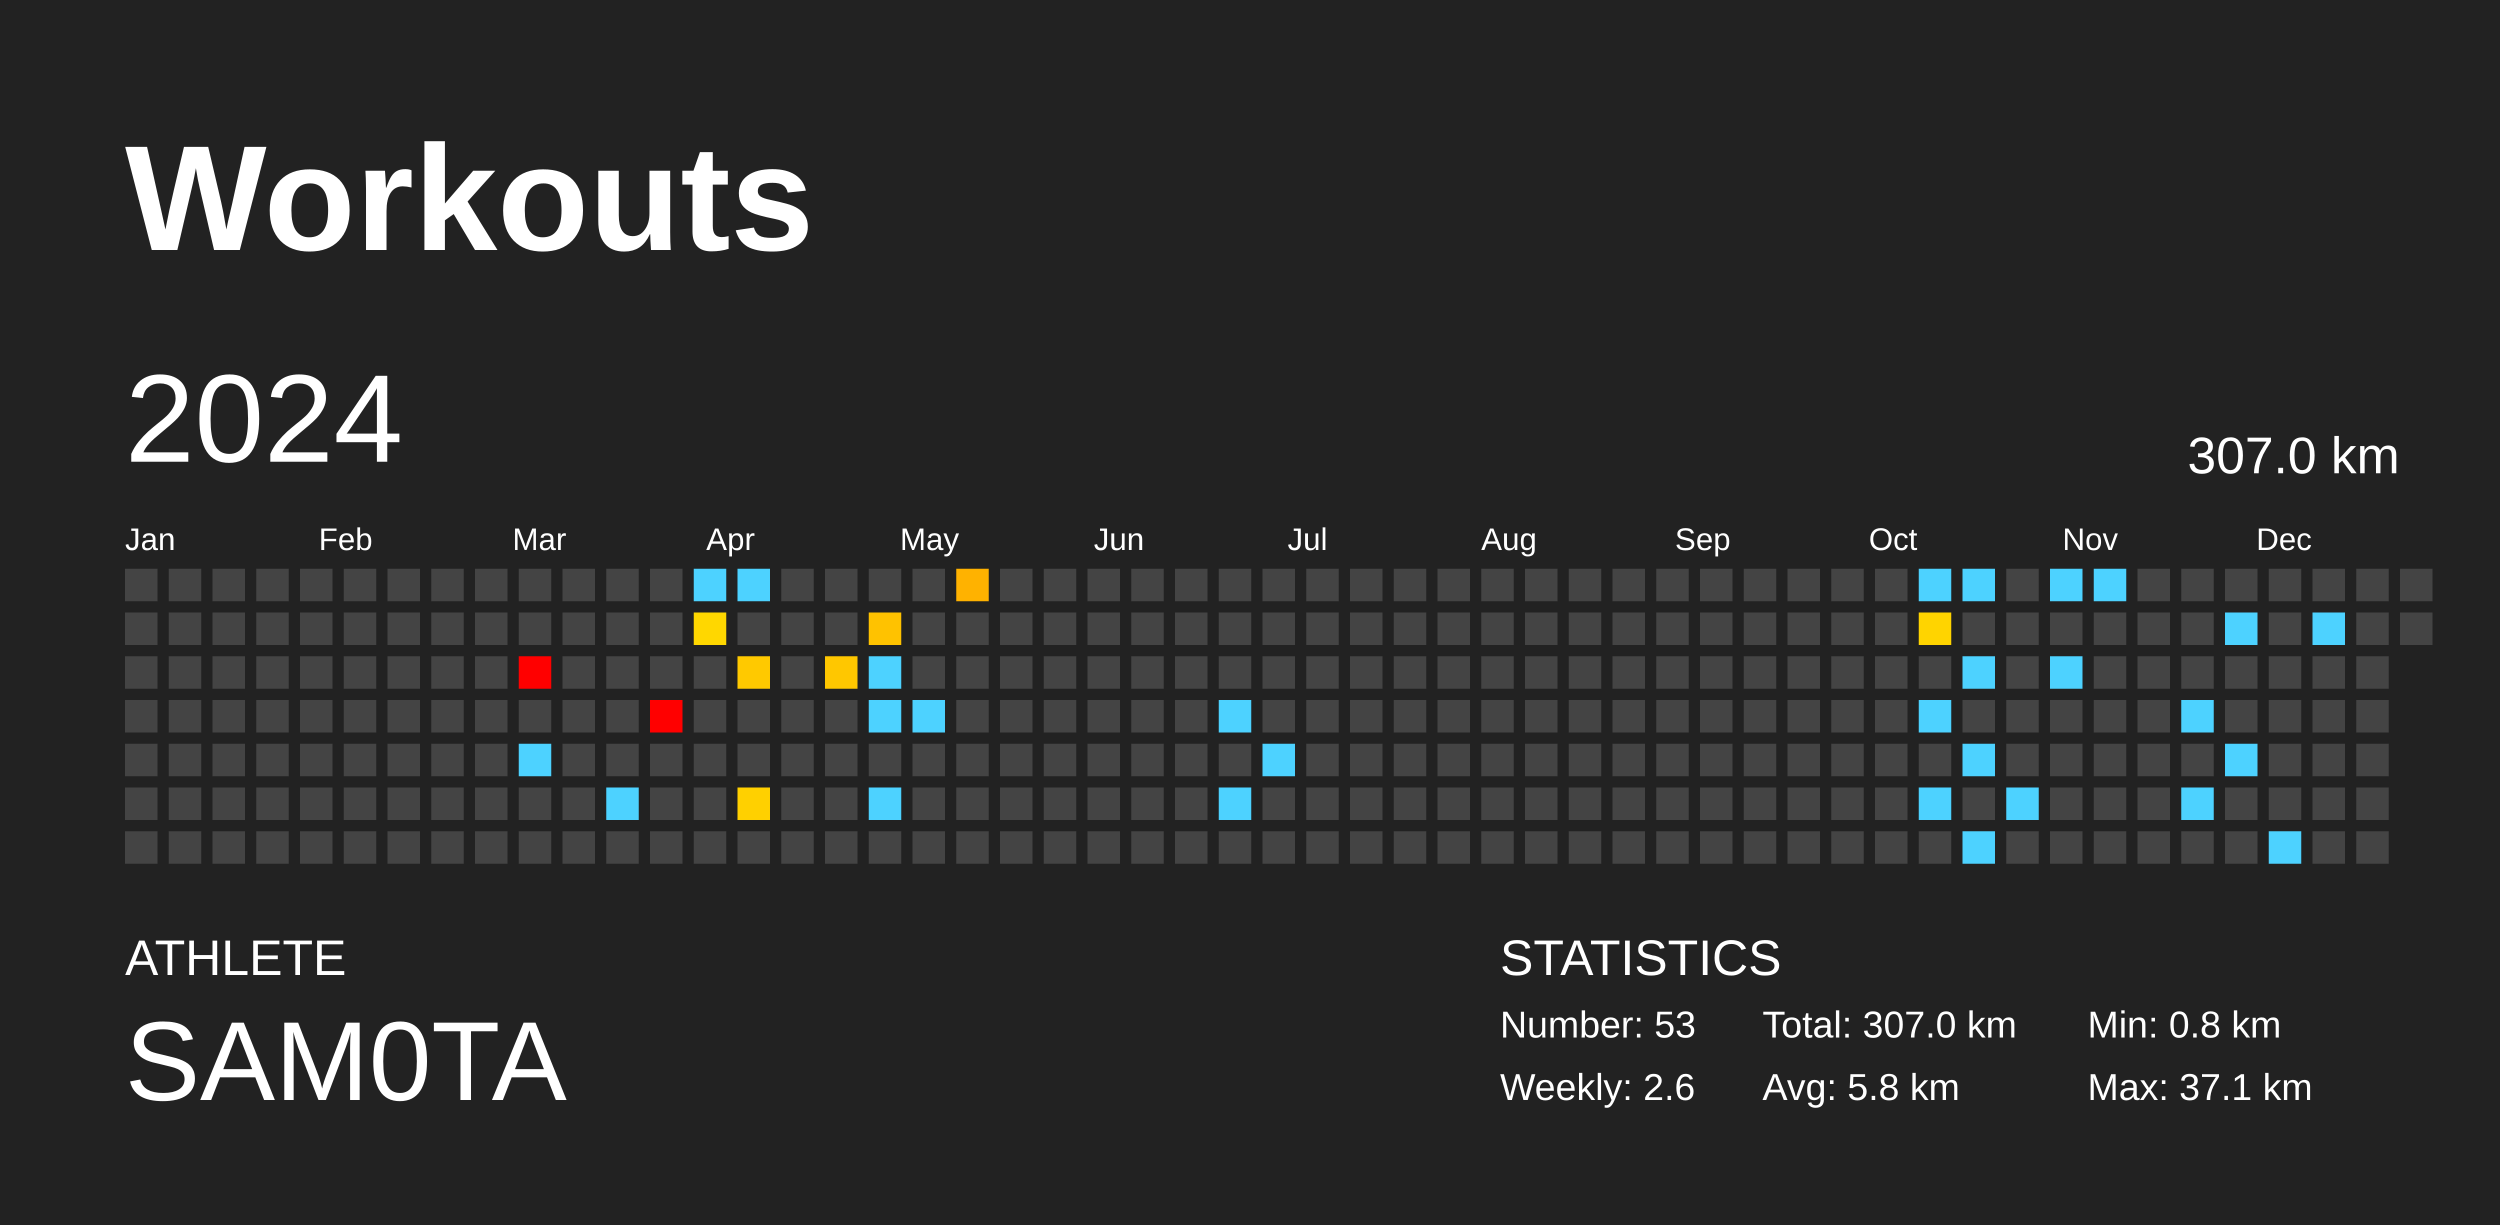
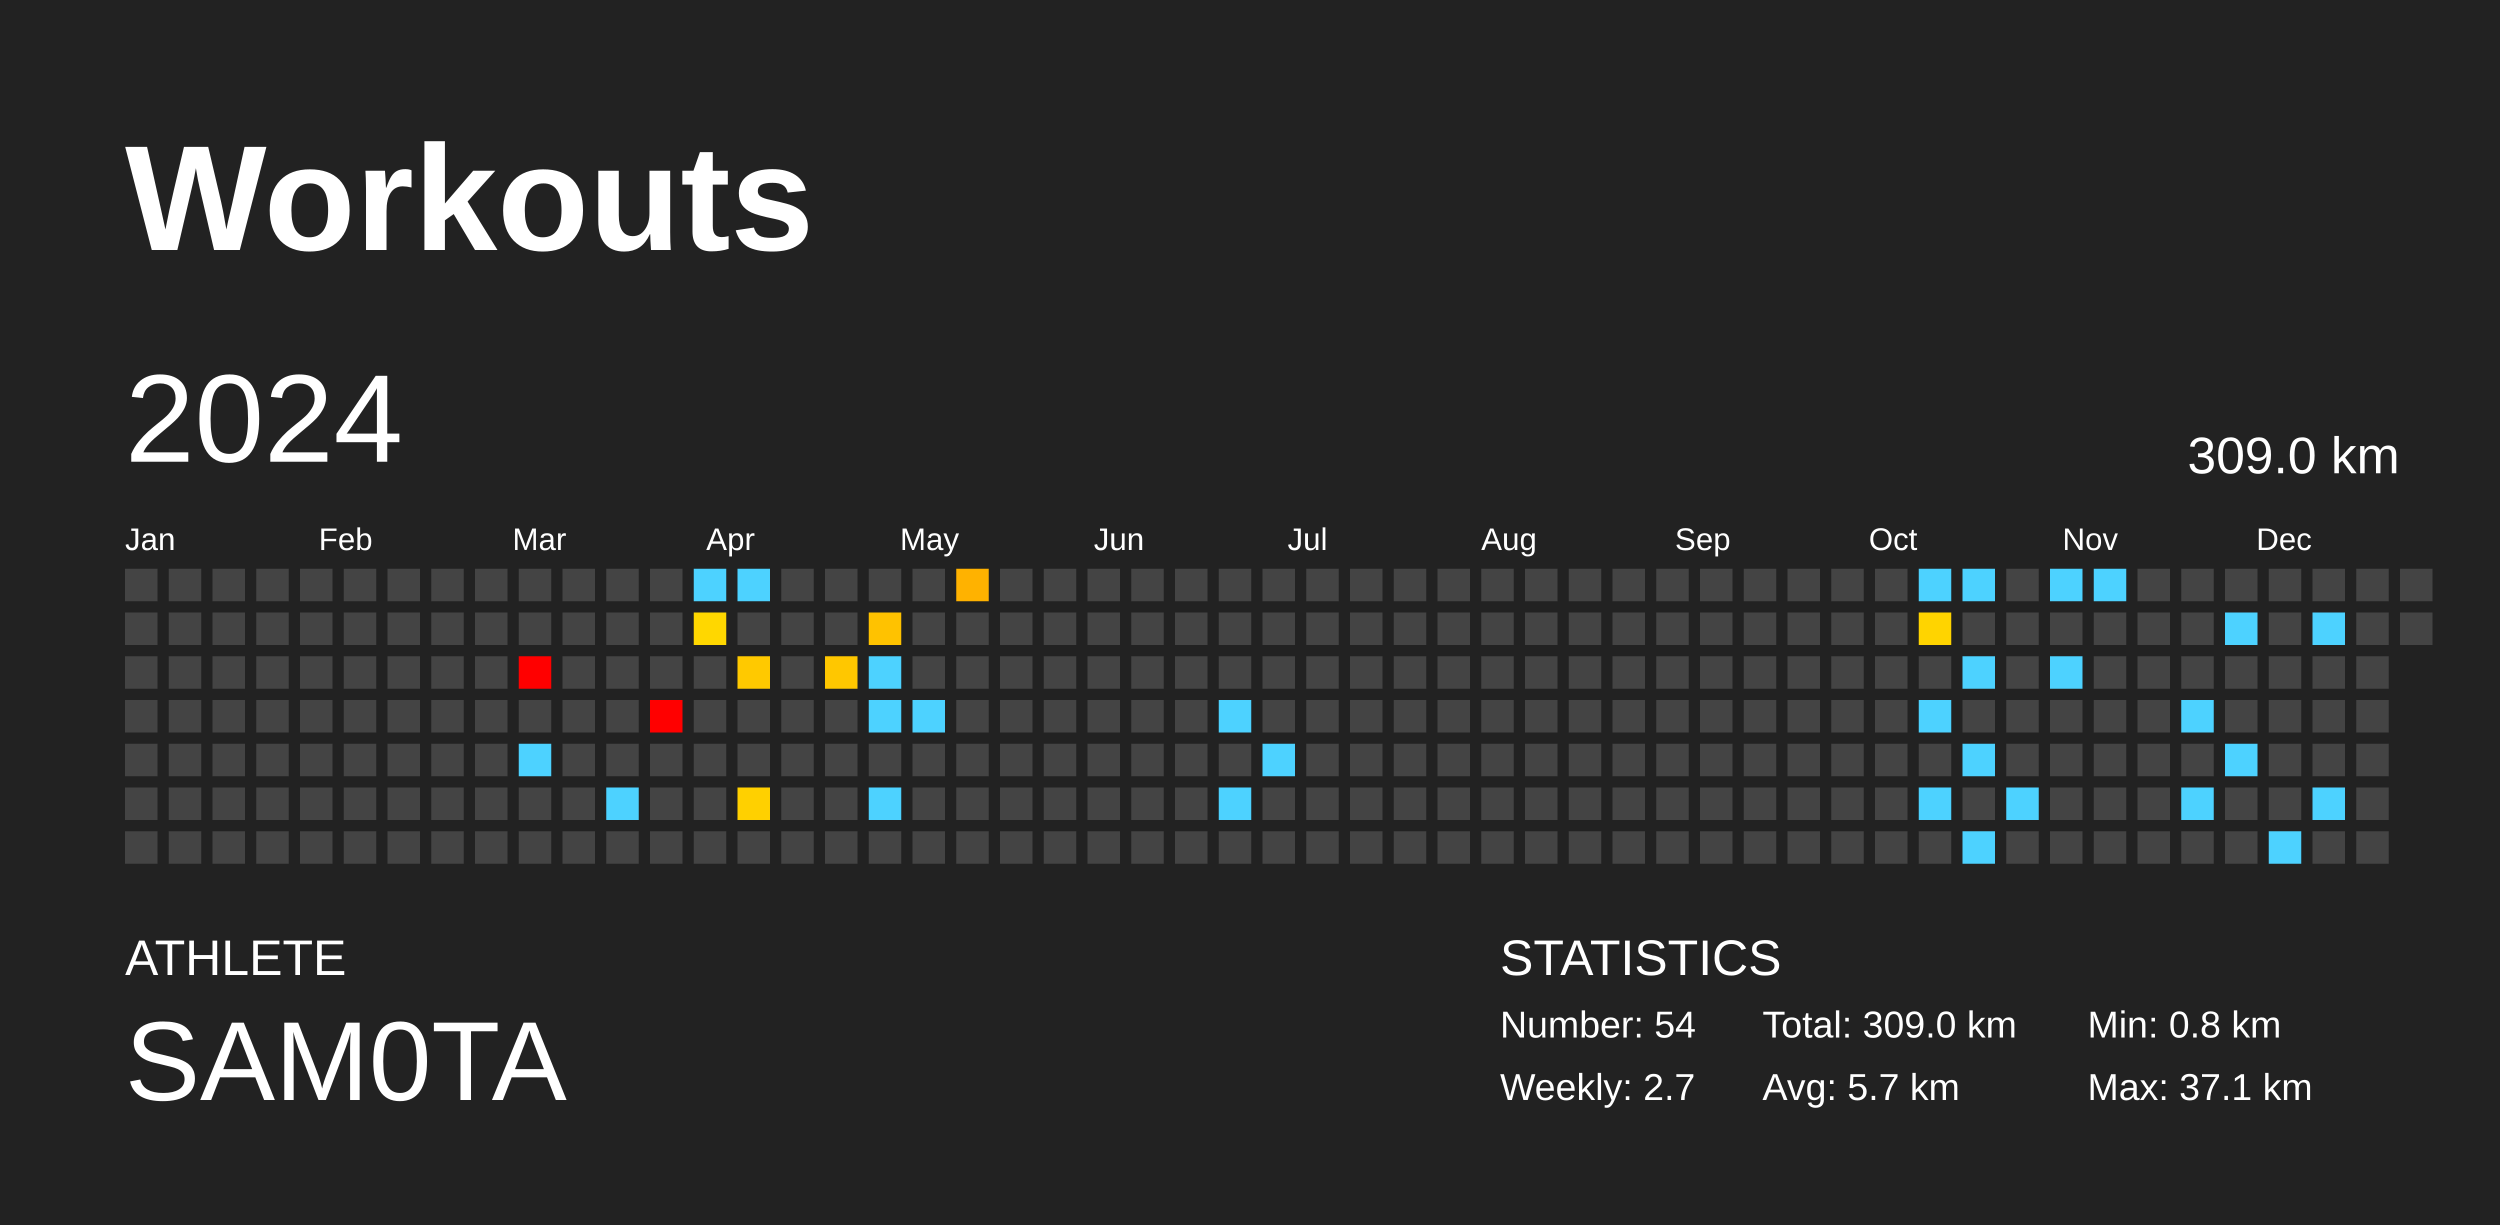
<svg xmlns="http://www.w3.org/2000/svg" baseProfile="full" height="98mm" version="1.1" viewBox="0,0,200,98" width="200mm">
  <defs />
  <rect fill="#222222" height="98" width="200" x="0" y="0" />
  <text fill="#FFFFFF" style="font-size:12px; font-family:Arial; font-weight:bold;" x="10" y="20">Workouts</text>
  <text fill="#FFFFFF" style="font-size:4px; font-family:Arial" x="10" y="78">ATHLETE</text>
  <text fill="#FFFFFF" style="font-size:9px; font-family:Arial" x="10" y="88">SAM0TA</text>
  <text fill="#FFFFFF" style="font-size:4px; font-family:Arial" x="120" y="78">STATISTICS</text>
-   <text fill="#FFFFFF" style="font-size:3px; font-family:Arial" x="120" y="83">Number: 53</text>
-   <text fill="#FFFFFF" style="font-size:3px; font-family:Arial" x="120" y="88">Weekly: 2.6</text>
-   <text fill="#FFFFFF" style="font-size:3px; font-family:Arial" x="141" y="83">Total: 307.0 km</text>
-   <text fill="#FFFFFF" style="font-size:3px; font-family:Arial" x="141" y="88">Avg: 5.8 km</text>
+   <text fill="#FFFFFF" style="font-size:3px; font-family:Arial" x="120" y="83">Number: 54</text>
+   <text fill="#FFFFFF" style="font-size:3px; font-family:Arial" x="120" y="88">Weekly: 2.7</text>
+   <text fill="#FFFFFF" style="font-size:3px; font-family:Arial" x="141" y="83">Total: 309.0 km</text>
+   <text fill="#FFFFFF" style="font-size:3px; font-family:Arial" x="141" y="88">Avg: 5.7 km</text>
  <text fill="#FFFFFF" style="font-size:3px; font-family:Arial" x="167" y="83">Min: 0.8 km</text>
  <text fill="#FFFFFF" style="font-size:3px; font-family:Arial" x="167" y="88">Max: 37.1 km</text>
  <text dominant-baseline="hanging" fill="#FFFFFF" style="font-size:10.0px; font-family:Arial;" x="10" y="30">2024</text>
-   <text dominant-baseline="hanging" fill="#FFFFFF" style="font-size:4.125px; font-family:Arial;" x="175" y="35">307.0 km</text>
+   <text dominant-baseline="hanging" fill="#FFFFFF" style="font-size:4.125px; font-family:Arial;" x="175" y="35">309.0 km</text>
  <text fill="#FFFFFF" style="font-size:2.5px; font-family:Arial" x="10.0" y="44">Jan</text>
  <text fill="#FFFFFF" style="font-size:2.5px; font-family:Arial" x="25.5" y="44">Feb</text>
  <text fill="#FFFFFF" style="font-size:2.5px; font-family:Arial" x="41.0" y="44">Mar</text>
  <text fill="#FFFFFF" style="font-size:2.5px; font-family:Arial" x="56.5" y="44">Apr</text>
  <text fill="#FFFFFF" style="font-size:2.5px; font-family:Arial" x="72.0" y="44">May</text>
  <text fill="#FFFFFF" style="font-size:2.5px; font-family:Arial" x="87.5" y="44">Jun</text>
  <text fill="#FFFFFF" style="font-size:2.5px; font-family:Arial" x="103.0" y="44">Jul</text>
  <text fill="#FFFFFF" style="font-size:2.5px; font-family:Arial" x="118.5" y="44">Aug</text>
  <text fill="#FFFFFF" style="font-size:2.5px; font-family:Arial" x="134.0" y="44">Sep</text>
  <text fill="#FFFFFF" style="font-size:2.5px; font-family:Arial" x="149.5" y="44">Oct</text>
  <text fill="#FFFFFF" style="font-size:2.5px; font-family:Arial" x="165.0" y="44">Nov</text>
  <text fill="#FFFFFF" style="font-size:2.5px; font-family:Arial" x="180.5" y="44">Dec</text>
  <rect fill="#444444" height="2.6" width="2.6" x="10.0" y="45.5" />
  <rect fill="#444444" height="2.6" width="2.6" x="10.0" y="49.0" />
  <rect fill="#444444" height="2.6" width="2.6" x="10.0" y="52.5" />
  <rect fill="#444444" height="2.6" width="2.6" x="10.0" y="56.0" />
  <rect fill="#444444" height="2.6" width="2.6" x="10.0" y="59.5" />
  <rect fill="#444444" height="2.6" width="2.6" x="10.0" y="63.0" />
  <rect fill="#444444" height="2.6" width="2.6" x="10.0" y="66.5" />
  <rect fill="#444444" height="2.6" width="2.6" x="13.5" y="45.5" />
  <rect fill="#444444" height="2.6" width="2.6" x="13.5" y="49.0" />
  <rect fill="#444444" height="2.6" width="2.6" x="13.5" y="52.5" />
  <rect fill="#444444" height="2.6" width="2.6" x="13.5" y="56.0" />
  <rect fill="#444444" height="2.6" width="2.6" x="13.5" y="59.5" />
  <rect fill="#444444" height="2.6" width="2.6" x="13.5" y="63.0" />
  <rect fill="#444444" height="2.6" width="2.6" x="13.5" y="66.5" />
  <rect fill="#444444" height="2.6" width="2.6" x="17.0" y="45.5" />
  <rect fill="#444444" height="2.6" width="2.6" x="17.0" y="49.0" />
  <rect fill="#444444" height="2.6" width="2.6" x="17.0" y="52.5" />
  <rect fill="#444444" height="2.6" width="2.6" x="17.0" y="56.0" />
  <rect fill="#444444" height="2.6" width="2.6" x="17.0" y="59.5" />
  <rect fill="#444444" height="2.6" width="2.6" x="17.0" y="63.0" />
  <rect fill="#444444" height="2.6" width="2.6" x="17.0" y="66.5" />
  <rect fill="#444444" height="2.6" width="2.6" x="20.5" y="45.5" />
  <rect fill="#444444" height="2.6" width="2.6" x="20.5" y="49.0" />
  <rect fill="#444444" height="2.6" width="2.6" x="20.5" y="52.5" />
  <rect fill="#444444" height="2.6" width="2.6" x="20.5" y="56.0" />
  <rect fill="#444444" height="2.6" width="2.6" x="20.5" y="59.5" />
  <rect fill="#444444" height="2.6" width="2.6" x="20.5" y="63.0" />
  <rect fill="#444444" height="2.6" width="2.6" x="20.5" y="66.5" />
  <rect fill="#444444" height="2.6" width="2.6" x="24.0" y="45.5" />
  <rect fill="#444444" height="2.6" width="2.6" x="24.0" y="49.0" />
  <rect fill="#444444" height="2.6" width="2.6" x="24.0" y="52.5" />
  <rect fill="#444444" height="2.6" width="2.6" x="24.0" y="56.0" />
  <rect fill="#444444" height="2.6" width="2.6" x="24.0" y="59.5" />
  <rect fill="#444444" height="2.6" width="2.6" x="24.0" y="63.0" />
  <rect fill="#444444" height="2.6" width="2.6" x="24.0" y="66.5" />
  <rect fill="#444444" height="2.6" width="2.6" x="27.5" y="45.5" />
  <rect fill="#444444" height="2.6" width="2.6" x="27.5" y="49.0" />
  <rect fill="#444444" height="2.6" width="2.6" x="27.5" y="52.5" />
  <rect fill="#444444" height="2.6" width="2.6" x="27.5" y="56.0" />
  <rect fill="#444444" height="2.6" width="2.6" x="27.5" y="59.5" />
  <rect fill="#444444" height="2.6" width="2.6" x="27.5" y="63.0" />
  <rect fill="#444444" height="2.6" width="2.6" x="27.5" y="66.5" />
  <rect fill="#444444" height="2.6" width="2.6" x="31.0" y="45.5" />
  <rect fill="#444444" height="2.6" width="2.6" x="31.0" y="49.0" />
  <rect fill="#444444" height="2.6" width="2.6" x="31.0" y="52.5" />
  <rect fill="#444444" height="2.6" width="2.6" x="31.0" y="56.0" />
  <rect fill="#444444" height="2.6" width="2.6" x="31.0" y="59.5" />
  <rect fill="#444444" height="2.6" width="2.6" x="31.0" y="63.0" />
  <rect fill="#444444" height="2.6" width="2.6" x="31.0" y="66.5" />
  <rect fill="#444444" height="2.6" width="2.6" x="34.5" y="45.5" />
  <rect fill="#444444" height="2.6" width="2.6" x="34.5" y="49.0" />
  <rect fill="#444444" height="2.6" width="2.6" x="34.5" y="52.5" />
  <rect fill="#444444" height="2.6" width="2.6" x="34.5" y="56.0" />
  <rect fill="#444444" height="2.6" width="2.6" x="34.5" y="59.5" />
  <rect fill="#444444" height="2.6" width="2.6" x="34.5" y="63.0" />
  <rect fill="#444444" height="2.6" width="2.6" x="34.5" y="66.5" />
  <rect fill="#444444" height="2.6" width="2.6" x="38.0" y="45.5" />
  <rect fill="#444444" height="2.6" width="2.6" x="38.0" y="49.0" />
  <rect fill="#444444" height="2.6" width="2.6" x="38.0" y="52.5" />
  <rect fill="#444444" height="2.6" width="2.6" x="38.0" y="56.0" />
  <rect fill="#444444" height="2.6" width="2.6" x="38.0" y="59.5" />
  <rect fill="#444444" height="2.6" width="2.6" x="38.0" y="63.0" />
  <rect fill="#444444" height="2.6" width="2.6" x="38.0" y="66.5" />
  <rect fill="#444444" height="2.6" width="2.6" x="41.5" y="45.5" />
  <rect fill="#444444" height="2.6" width="2.6" x="41.5" y="49.0" />
  <rect fill="red" height="2.6" width="2.6" x="41.5" y="52.5" />
  <rect fill="#444444" height="2.6" width="2.6" x="41.5" y="56.0" />
  <rect fill="#4dd2ff" height="2.6" width="2.6" x="41.5" y="59.5" />
  <rect fill="#444444" height="2.6" width="2.6" x="41.5" y="63.0" />
  <rect fill="#444444" height="2.6" width="2.6" x="41.5" y="66.5" />
  <rect fill="#444444" height="2.6" width="2.6" x="45.0" y="45.5" />
  <rect fill="#444444" height="2.6" width="2.6" x="45.0" y="49.0" />
  <rect fill="#444444" height="2.6" width="2.6" x="45.0" y="52.5" />
  <rect fill="#444444" height="2.6" width="2.6" x="45.0" y="56.0" />
  <rect fill="#444444" height="2.6" width="2.6" x="45.0" y="59.5" />
  <rect fill="#444444" height="2.6" width="2.6" x="45.0" y="63.0" />
  <rect fill="#444444" height="2.6" width="2.6" x="45.0" y="66.5" />
  <rect fill="#444444" height="2.6" width="2.6" x="48.5" y="45.5" />
  <rect fill="#444444" height="2.6" width="2.6" x="48.5" y="49.0" />
  <rect fill="#444444" height="2.6" width="2.6" x="48.5" y="52.5" />
  <rect fill="#444444" height="2.6" width="2.6" x="48.5" y="56.0" />
  <rect fill="#444444" height="2.6" width="2.6" x="48.5" y="59.5" />
  <rect fill="#4dd2ff" height="2.6" width="2.6" x="48.5" y="63.0" />
  <rect fill="#444444" height="2.6" width="2.6" x="48.5" y="66.5" />
  <rect fill="#444444" height="2.6" width="2.6" x="52.0" y="45.5" />
  <rect fill="#444444" height="2.6" width="2.6" x="52.0" y="49.0" />
  <rect fill="#444444" height="2.6" width="2.6" x="52.0" y="52.5" />
  <rect fill="red" height="2.6" width="2.6" x="52.0" y="56.0" />
  <rect fill="#444444" height="2.6" width="2.6" x="52.0" y="59.5" />
  <rect fill="#444444" height="2.6" width="2.6" x="52.0" y="63.0" />
  <rect fill="#444444" height="2.6" width="2.6" x="52.0" y="66.5" />
  <rect fill="#4dd2ff" height="2.6" width="2.6" x="55.5" y="45.5" />
  <rect fill="#ffd700" height="2.6" width="2.6" x="55.5" y="49.0" />
  <rect fill="#444444" height="2.6" width="2.6" x="55.5" y="52.5" />
  <rect fill="#444444" height="2.6" width="2.6" x="55.5" y="56.0" />
  <rect fill="#444444" height="2.6" width="2.6" x="55.5" y="59.5" />
  <rect fill="#444444" height="2.6" width="2.6" x="55.5" y="63.0" />
  <rect fill="#444444" height="2.6" width="2.6" x="55.5" y="66.5" />
  <rect fill="#4dd2ff" height="2.6" width="2.6" x="59.0" y="45.5" />
  <rect fill="#444444" height="2.6" width="2.6" x="59.0" y="49.0" />
  <rect fill="#ffc900" height="2.6" width="2.6" x="59.0" y="52.5" />
  <rect fill="#444444" height="2.6" width="2.6" x="59.0" y="56.0" />
  <rect fill="#444444" height="2.6" width="2.6" x="59.0" y="59.5" />
  <rect fill="#ffd000" height="2.6" width="2.6" x="59.0" y="63.0" />
  <rect fill="#444444" height="2.6" width="2.6" x="59.0" y="66.5" />
  <rect fill="#444444" height="2.6" width="2.6" x="62.5" y="45.5" />
  <rect fill="#444444" height="2.6" width="2.6" x="62.5" y="49.0" />
  <rect fill="#444444" height="2.6" width="2.6" x="62.5" y="52.5" />
  <rect fill="#444444" height="2.6" width="2.6" x="62.5" y="56.0" />
  <rect fill="#444444" height="2.6" width="2.6" x="62.5" y="59.5" />
  <rect fill="#444444" height="2.6" width="2.6" x="62.5" y="63.0" />
  <rect fill="#444444" height="2.6" width="2.6" x="62.5" y="66.5" />
  <rect fill="#444444" height="2.6" width="2.6" x="66.0" y="45.5" />
  <rect fill="#444444" height="2.6" width="2.6" x="66.0" y="49.0" />
  <rect fill="#ffc700" height="2.6" width="2.6" x="66.0" y="52.5" />
  <rect fill="#444444" height="2.6" width="2.6" x="66.0" y="56.0" />
  <rect fill="#444444" height="2.6" width="2.6" x="66.0" y="59.5" />
  <rect fill="#444444" height="2.6" width="2.6" x="66.0" y="63.0" />
  <rect fill="#444444" height="2.6" width="2.6" x="66.0" y="66.5" />
  <rect fill="#444444" height="2.6" width="2.6" x="69.5" y="45.5" />
  <rect fill="#ffc200" height="2.6" width="2.6" x="69.5" y="49.0" />
  <rect fill="#4dd2ff" height="2.6" width="2.6" x="69.5" y="52.5" />
  <rect fill="#4dd2ff" height="2.6" width="2.6" x="69.5" y="56.0" />
  <rect fill="#444444" height="2.6" width="2.6" x="69.5" y="59.5" />
  <rect fill="#4dd2ff" height="2.6" width="2.6" x="69.5" y="63.0" />
  <rect fill="#444444" height="2.6" width="2.6" x="69.5" y="66.5" />
  <rect fill="#444444" height="2.6" width="2.6" x="73.0" y="45.5" />
  <rect fill="#444444" height="2.6" width="2.6" x="73.0" y="49.0" />
  <rect fill="#444444" height="2.6" width="2.6" x="73.0" y="52.5" />
  <rect fill="#4dd2ff" height="2.6" width="2.6" x="73.0" y="56.0" />
  <rect fill="#444444" height="2.6" width="2.6" x="73.0" y="59.5" />
  <rect fill="#444444" height="2.6" width="2.6" x="73.0" y="63.0" />
  <rect fill="#444444" height="2.6" width="2.6" x="73.0" y="66.5" />
  <rect fill="#ffb200" height="2.6" width="2.6" x="76.5" y="45.5" />
  <rect fill="#444444" height="2.6" width="2.6" x="76.5" y="49.0" />
  <rect fill="#444444" height="2.6" width="2.6" x="76.5" y="52.5" />
  <rect fill="#444444" height="2.6" width="2.6" x="76.5" y="56.0" />
  <rect fill="#444444" height="2.6" width="2.6" x="76.5" y="59.5" />
  <rect fill="#444444" height="2.6" width="2.6" x="76.5" y="63.0" />
  <rect fill="#444444" height="2.6" width="2.6" x="76.5" y="66.5" />
  <rect fill="#444444" height="2.6" width="2.6" x="80.0" y="45.5" />
  <rect fill="#444444" height="2.6" width="2.6" x="80.0" y="49.0" />
  <rect fill="#444444" height="2.6" width="2.6" x="80.0" y="52.5" />
  <rect fill="#444444" height="2.6" width="2.6" x="80.0" y="56.0" />
  <rect fill="#444444" height="2.6" width="2.6" x="80.0" y="59.5" />
  <rect fill="#444444" height="2.6" width="2.6" x="80.0" y="63.0" />
  <rect fill="#444444" height="2.6" width="2.6" x="80.0" y="66.5" />
  <rect fill="#444444" height="2.6" width="2.6" x="83.5" y="45.5" />
  <rect fill="#444444" height="2.6" width="2.6" x="83.5" y="49.0" />
  <rect fill="#444444" height="2.6" width="2.6" x="83.5" y="52.5" />
  <rect fill="#444444" height="2.6" width="2.6" x="83.5" y="56.0" />
  <rect fill="#444444" height="2.6" width="2.6" x="83.5" y="59.5" />
  <rect fill="#444444" height="2.6" width="2.6" x="83.5" y="63.0" />
  <rect fill="#444444" height="2.6" width="2.6" x="83.5" y="66.5" />
  <rect fill="#444444" height="2.6" width="2.6" x="87.0" y="45.5" />
  <rect fill="#444444" height="2.6" width="2.6" x="87.0" y="49.0" />
  <rect fill="#444444" height="2.6" width="2.6" x="87.0" y="52.5" />
  <rect fill="#444444" height="2.6" width="2.6" x="87.0" y="56.0" />
  <rect fill="#444444" height="2.6" width="2.6" x="87.0" y="59.5" />
  <rect fill="#444444" height="2.6" width="2.6" x="87.0" y="63.0" />
  <rect fill="#444444" height="2.6" width="2.6" x="87.0" y="66.5" />
  <rect fill="#444444" height="2.6" width="2.6" x="90.5" y="45.5" />
  <rect fill="#444444" height="2.6" width="2.6" x="90.5" y="49.0" />
  <rect fill="#444444" height="2.6" width="2.6" x="90.5" y="52.5" />
  <rect fill="#444444" height="2.6" width="2.6" x="90.5" y="56.0" />
  <rect fill="#444444" height="2.6" width="2.6" x="90.5" y="59.5" />
  <rect fill="#444444" height="2.6" width="2.6" x="90.5" y="63.0" />
  <rect fill="#444444" height="2.6" width="2.6" x="90.5" y="66.5" />
  <rect fill="#444444" height="2.6" width="2.6" x="94.0" y="45.5" />
  <rect fill="#444444" height="2.6" width="2.6" x="94.0" y="49.0" />
  <rect fill="#444444" height="2.6" width="2.6" x="94.0" y="52.5" />
  <rect fill="#444444" height="2.6" width="2.6" x="94.0" y="56.0" />
  <rect fill="#444444" height="2.6" width="2.6" x="94.0" y="59.5" />
  <rect fill="#444444" height="2.6" width="2.6" x="94.0" y="63.0" />
  <rect fill="#444444" height="2.6" width="2.6" x="94.0" y="66.5" />
  <rect fill="#444444" height="2.6" width="2.6" x="97.5" y="45.5" />
  <rect fill="#444444" height="2.6" width="2.6" x="97.5" y="49.0" />
  <rect fill="#444444" height="2.6" width="2.6" x="97.5" y="52.5" />
  <rect fill="#4dd2ff" height="2.6" width="2.6" x="97.5" y="56.0" />
  <rect fill="#444444" height="2.6" width="2.6" x="97.5" y="59.5" />
  <rect fill="#4dd2ff" height="2.6" width="2.6" x="97.5" y="63.0" />
  <rect fill="#444444" height="2.6" width="2.6" x="97.5" y="66.5" />
  <rect fill="#444444" height="2.6" width="2.6" x="101.0" y="45.5" />
  <rect fill="#444444" height="2.6" width="2.6" x="101.0" y="49.0" />
  <rect fill="#444444" height="2.6" width="2.6" x="101.0" y="52.5" />
  <rect fill="#444444" height="2.6" width="2.6" x="101.0" y="56.0" />
  <rect fill="#4dd2ff" height="2.6" width="2.6" x="101.0" y="59.5" />
  <rect fill="#444444" height="2.6" width="2.6" x="101.0" y="63.0" />
  <rect fill="#444444" height="2.6" width="2.6" x="101.0" y="66.5" />
  <rect fill="#444444" height="2.6" width="2.6" x="104.5" y="45.5" />
  <rect fill="#444444" height="2.6" width="2.6" x="104.5" y="49.0" />
  <rect fill="#444444" height="2.6" width="2.6" x="104.5" y="52.5" />
  <rect fill="#444444" height="2.6" width="2.6" x="104.5" y="56.0" />
  <rect fill="#444444" height="2.6" width="2.6" x="104.5" y="59.5" />
  <rect fill="#444444" height="2.6" width="2.6" x="104.5" y="63.0" />
  <rect fill="#444444" height="2.6" width="2.6" x="104.5" y="66.5" />
  <rect fill="#444444" height="2.6" width="2.6" x="108.0" y="45.5" />
  <rect fill="#444444" height="2.6" width="2.6" x="108.0" y="49.0" />
  <rect fill="#444444" height="2.6" width="2.6" x="108.0" y="52.5" />
  <rect fill="#444444" height="2.6" width="2.6" x="108.0" y="56.0" />
  <rect fill="#444444" height="2.6" width="2.6" x="108.0" y="59.5" />
  <rect fill="#444444" height="2.6" width="2.6" x="108.0" y="63.0" />
  <rect fill="#444444" height="2.6" width="2.6" x="108.0" y="66.5" />
  <rect fill="#444444" height="2.6" width="2.6" x="111.5" y="45.5" />
  <rect fill="#444444" height="2.6" width="2.6" x="111.5" y="49.0" />
  <rect fill="#444444" height="2.6" width="2.6" x="111.5" y="52.5" />
  <rect fill="#444444" height="2.6" width="2.6" x="111.5" y="56.0" />
  <rect fill="#444444" height="2.6" width="2.6" x="111.5" y="59.5" />
  <rect fill="#444444" height="2.6" width="2.6" x="111.5" y="63.0" />
  <rect fill="#444444" height="2.6" width="2.6" x="111.5" y="66.5" />
  <rect fill="#444444" height="2.6" width="2.6" x="115.0" y="45.5" />
  <rect fill="#444444" height="2.6" width="2.6" x="115.0" y="49.0" />
  <rect fill="#444444" height="2.6" width="2.6" x="115.0" y="52.5" />
  <rect fill="#444444" height="2.6" width="2.6" x="115.0" y="56.0" />
  <rect fill="#444444" height="2.6" width="2.6" x="115.0" y="59.5" />
  <rect fill="#444444" height="2.6" width="2.6" x="115.0" y="63.0" />
  <rect fill="#444444" height="2.6" width="2.6" x="115.0" y="66.5" />
  <rect fill="#444444" height="2.6" width="2.6" x="118.5" y="45.5" />
  <rect fill="#444444" height="2.6" width="2.6" x="118.5" y="49.0" />
  <rect fill="#444444" height="2.6" width="2.6" x="118.5" y="52.5" />
  <rect fill="#444444" height="2.6" width="2.6" x="118.5" y="56.0" />
  <rect fill="#444444" height="2.6" width="2.6" x="118.5" y="59.5" />
  <rect fill="#444444" height="2.6" width="2.6" x="118.5" y="63.0" />
  <rect fill="#444444" height="2.6" width="2.6" x="118.5" y="66.5" />
  <rect fill="#444444" height="2.6" width="2.6" x="122.0" y="45.5" />
  <rect fill="#444444" height="2.6" width="2.6" x="122.0" y="49.0" />
  <rect fill="#444444" height="2.6" width="2.6" x="122.0" y="52.5" />
  <rect fill="#444444" height="2.6" width="2.6" x="122.0" y="56.0" />
  <rect fill="#444444" height="2.6" width="2.6" x="122.0" y="59.5" />
  <rect fill="#444444" height="2.6" width="2.6" x="122.0" y="63.0" />
  <rect fill="#444444" height="2.6" width="2.6" x="122.0" y="66.5" />
  <rect fill="#444444" height="2.6" width="2.6" x="125.5" y="45.5" />
  <rect fill="#444444" height="2.6" width="2.6" x="125.5" y="49.0" />
  <rect fill="#444444" height="2.6" width="2.6" x="125.5" y="52.5" />
  <rect fill="#444444" height="2.6" width="2.6" x="125.5" y="56.0" />
  <rect fill="#444444" height="2.6" width="2.6" x="125.5" y="59.5" />
  <rect fill="#444444" height="2.6" width="2.6" x="125.5" y="63.0" />
  <rect fill="#444444" height="2.6" width="2.6" x="125.5" y="66.5" />
  <rect fill="#444444" height="2.6" width="2.6" x="129.0" y="45.5" />
  <rect fill="#444444" height="2.6" width="2.6" x="129.0" y="49.0" />
  <rect fill="#444444" height="2.6" width="2.6" x="129.0" y="52.5" />
  <rect fill="#444444" height="2.6" width="2.6" x="129.0" y="56.0" />
  <rect fill="#444444" height="2.6" width="2.6" x="129.0" y="59.5" />
  <rect fill="#444444" height="2.6" width="2.6" x="129.0" y="63.0" />
  <rect fill="#444444" height="2.6" width="2.6" x="129.0" y="66.5" />
  <rect fill="#444444" height="2.6" width="2.6" x="132.5" y="45.5" />
  <rect fill="#444444" height="2.6" width="2.6" x="132.5" y="49.0" />
  <rect fill="#444444" height="2.6" width="2.6" x="132.5" y="52.5" />
  <rect fill="#444444" height="2.6" width="2.6" x="132.5" y="56.0" />
  <rect fill="#444444" height="2.6" width="2.6" x="132.5" y="59.5" />
  <rect fill="#444444" height="2.6" width="2.6" x="132.5" y="63.0" />
  <rect fill="#444444" height="2.6" width="2.6" x="132.5" y="66.5" />
  <rect fill="#444444" height="2.6" width="2.6" x="136.0" y="45.5" />
  <rect fill="#444444" height="2.6" width="2.6" x="136.0" y="49.0" />
  <rect fill="#444444" height="2.6" width="2.6" x="136.0" y="52.5" />
  <rect fill="#444444" height="2.6" width="2.6" x="136.0" y="56.0" />
  <rect fill="#444444" height="2.6" width="2.6" x="136.0" y="59.5" />
  <rect fill="#444444" height="2.6" width="2.6" x="136.0" y="63.0" />
  <rect fill="#444444" height="2.6" width="2.6" x="136.0" y="66.5" />
  <rect fill="#444444" height="2.6" width="2.6" x="139.5" y="45.5" />
  <rect fill="#444444" height="2.6" width="2.6" x="139.5" y="49.0" />
  <rect fill="#444444" height="2.6" width="2.6" x="139.5" y="52.5" />
  <rect fill="#444444" height="2.6" width="2.6" x="139.5" y="56.0" />
  <rect fill="#444444" height="2.6" width="2.6" x="139.5" y="59.5" />
  <rect fill="#444444" height="2.6" width="2.6" x="139.5" y="63.0" />
  <rect fill="#444444" height="2.6" width="2.6" x="139.5" y="66.5" />
  <rect fill="#444444" height="2.6" width="2.6" x="143.0" y="45.5" />
  <rect fill="#444444" height="2.6" width="2.6" x="143.0" y="49.0" />
  <rect fill="#444444" height="2.6" width="2.6" x="143.0" y="52.5" />
  <rect fill="#444444" height="2.6" width="2.6" x="143.0" y="56.0" />
  <rect fill="#444444" height="2.6" width="2.6" x="143.0" y="59.5" />
  <rect fill="#444444" height="2.6" width="2.6" x="143.0" y="63.0" />
  <rect fill="#444444" height="2.6" width="2.6" x="143.0" y="66.5" />
  <rect fill="#444444" height="2.6" width="2.6" x="146.5" y="45.5" />
  <rect fill="#444444" height="2.6" width="2.6" x="146.5" y="49.0" />
  <rect fill="#444444" height="2.6" width="2.6" x="146.5" y="52.5" />
  <rect fill="#444444" height="2.6" width="2.6" x="146.5" y="56.0" />
  <rect fill="#444444" height="2.6" width="2.6" x="146.5" y="59.5" />
  <rect fill="#444444" height="2.6" width="2.6" x="146.5" y="63.0" />
  <rect fill="#444444" height="2.6" width="2.6" x="146.5" y="66.5" />
  <rect fill="#444444" height="2.6" width="2.6" x="150.0" y="45.5" />
  <rect fill="#444444" height="2.6" width="2.6" x="150.0" y="49.0" />
  <rect fill="#444444" height="2.6" width="2.6" x="150.0" y="52.5" />
  <rect fill="#444444" height="2.6" width="2.6" x="150.0" y="56.0" />
  <rect fill="#444444" height="2.6" width="2.6" x="150.0" y="59.5" />
  <rect fill="#444444" height="2.6" width="2.6" x="150.0" y="63.0" />
  <rect fill="#444444" height="2.6" width="2.6" x="150.0" y="66.5" />
  <rect fill="#4dd2ff" height="2.6" width="2.6" x="153.5" y="45.5" />
  <rect fill="#ffd400" height="2.6" width="2.6" x="153.5" y="49.0" />
  <rect fill="#444444" height="2.6" width="2.6" x="153.5" y="52.5" />
  <rect fill="#4dd2ff" height="2.6" width="2.6" x="153.5" y="56.0" />
  <rect fill="#444444" height="2.6" width="2.6" x="153.5" y="59.5" />
  <rect fill="#4dd2ff" height="2.6" width="2.6" x="153.5" y="63.0" />
  <rect fill="#444444" height="2.6" width="2.6" x="153.5" y="66.5" />
  <rect fill="#4dd2ff" height="2.6" width="2.6" x="157.0" y="45.5" />
  <rect fill="#444444" height="2.6" width="2.6" x="157.0" y="49.0" />
  <rect fill="#4dd2ff" height="2.6" width="2.6" x="157.0" y="52.5" />
  <rect fill="#444444" height="2.6" width="2.6" x="157.0" y="56.0" />
  <rect fill="#4dd2ff" height="2.6" width="2.6" x="157.0" y="59.5" />
  <rect fill="#444444" height="2.6" width="2.6" x="157.0" y="63.0" />
  <rect fill="#4dd2ff" height="2.6" width="2.6" x="157.0" y="66.5" />
  <rect fill="#444444" height="2.6" width="2.6" x="160.5" y="45.5" />
  <rect fill="#444444" height="2.6" width="2.6" x="160.5" y="49.0" />
  <rect fill="#444444" height="2.6" width="2.6" x="160.5" y="52.5" />
  <rect fill="#444444" height="2.6" width="2.6" x="160.5" y="56.0" />
  <rect fill="#444444" height="2.6" width="2.6" x="160.5" y="59.5" />
  <rect fill="#4dd2ff" height="2.6" width="2.6" x="160.5" y="63.0" />
  <rect fill="#444444" height="2.6" width="2.6" x="160.5" y="66.5" />
  <rect fill="#4dd2ff" height="2.6" width="2.6" x="164.0" y="45.5" />
  <rect fill="#444444" height="2.6" width="2.6" x="164.0" y="49.0" />
  <rect fill="#4dd2ff" height="2.6" width="2.6" x="164.0" y="52.5" />
  <rect fill="#444444" height="2.6" width="2.6" x="164.0" y="56.0" />
  <rect fill="#444444" height="2.6" width="2.6" x="164.0" y="59.5" />
  <rect fill="#444444" height="2.6" width="2.6" x="164.0" y="63.0" />
  <rect fill="#444444" height="2.6" width="2.6" x="164.0" y="66.5" />
  <rect fill="#4dd2ff" height="2.6" width="2.6" x="167.5" y="45.5" />
  <rect fill="#444444" height="2.6" width="2.6" x="167.5" y="49.0" />
  <rect fill="#444444" height="2.6" width="2.6" x="167.5" y="52.5" />
  <rect fill="#444444" height="2.6" width="2.6" x="167.5" y="56.0" />
  <rect fill="#444444" height="2.6" width="2.6" x="167.5" y="59.5" />
  <rect fill="#444444" height="2.6" width="2.6" x="167.5" y="63.0" />
  <rect fill="#444444" height="2.6" width="2.6" x="167.5" y="66.5" />
  <rect fill="#444444" height="2.6" width="2.6" x="171.0" y="45.5" />
  <rect fill="#444444" height="2.6" width="2.6" x="171.0" y="49.0" />
  <rect fill="#444444" height="2.6" width="2.6" x="171.0" y="52.5" />
  <rect fill="#444444" height="2.6" width="2.6" x="171.0" y="56.0" />
  <rect fill="#444444" height="2.6" width="2.6" x="171.0" y="59.5" />
  <rect fill="#444444" height="2.6" width="2.6" x="171.0" y="63.0" />
  <rect fill="#444444" height="2.6" width="2.6" x="171.0" y="66.5" />
  <rect fill="#444444" height="2.6" width="2.6" x="174.5" y="45.5" />
  <rect fill="#444444" height="2.6" width="2.6" x="174.5" y="49.0" />
  <rect fill="#444444" height="2.6" width="2.6" x="174.5" y="52.5" />
  <rect fill="#4dd2ff" height="2.6" width="2.6" x="174.5" y="56.0" />
  <rect fill="#444444" height="2.6" width="2.6" x="174.5" y="59.5" />
  <rect fill="#4dd2ff" height="2.6" width="2.6" x="174.5" y="63.0" />
  <rect fill="#444444" height="2.6" width="2.6" x="174.5" y="66.5" />
  <rect fill="#444444" height="2.6" width="2.6" x="178.0" y="45.5" />
  <rect fill="#4dd2ff" height="2.6" width="2.6" x="178.0" y="49.0" />
  <rect fill="#444444" height="2.6" width="2.6" x="178.0" y="52.5" />
  <rect fill="#444444" height="2.6" width="2.6" x="178.0" y="56.0" />
  <rect fill="#4dd2ff" height="2.6" width="2.6" x="178.0" y="59.5" />
  <rect fill="#444444" height="2.6" width="2.6" x="178.0" y="63.0" />
  <rect fill="#444444" height="2.6" width="2.6" x="178.0" y="66.5" />
  <rect fill="#444444" height="2.6" width="2.6" x="181.5" y="45.5" />
  <rect fill="#444444" height="2.6" width="2.6" x="181.5" y="49.0" />
  <rect fill="#444444" height="2.6" width="2.6" x="181.5" y="52.5" />
  <rect fill="#444444" height="2.6" width="2.6" x="181.5" y="56.0" />
  <rect fill="#444444" height="2.6" width="2.6" x="181.5" y="59.5" />
  <rect fill="#444444" height="2.6" width="2.6" x="181.5" y="63.0" />
  <rect fill="#4dd2ff" height="2.6" width="2.6" x="181.5" y="66.5" />
  <rect fill="#444444" height="2.6" width="2.6" x="185.0" y="45.5" />
  <rect fill="#4dd2ff" height="2.6" width="2.6" x="185.0" y="49.0" />
  <rect fill="#444444" height="2.6" width="2.6" x="185.0" y="52.5" />
  <rect fill="#444444" height="2.6" width="2.6" x="185.0" y="56.0" />
  <rect fill="#444444" height="2.6" width="2.6" x="185.0" y="59.5" />
-   <rect fill="#444444" height="2.6" width="2.6" x="185.0" y="63.0" />
+   <rect fill="#4dd2ff" height="2.6" width="2.6" x="185.0" y="63.0" />
  <rect fill="#444444" height="2.6" width="2.6" x="185.0" y="66.5" />
  <rect fill="#444444" height="2.6" width="2.6" x="188.5" y="45.5" />
  <rect fill="#444444" height="2.6" width="2.6" x="188.5" y="49.0" />
  <rect fill="#444444" height="2.6" width="2.6" x="188.5" y="52.5" />
  <rect fill="#444444" height="2.6" width="2.6" x="188.5" y="56.0" />
  <rect fill="#444444" height="2.6" width="2.6" x="188.5" y="59.5" />
  <rect fill="#444444" height="2.6" width="2.6" x="188.5" y="63.0" />
  <rect fill="#444444" height="2.6" width="2.6" x="188.5" y="66.5" />
  <rect fill="#444444" height="2.6" width="2.6" x="192.0" y="45.5" />
  <rect fill="#444444" height="2.6" width="2.6" x="192.0" y="49.0" />
</svg>
